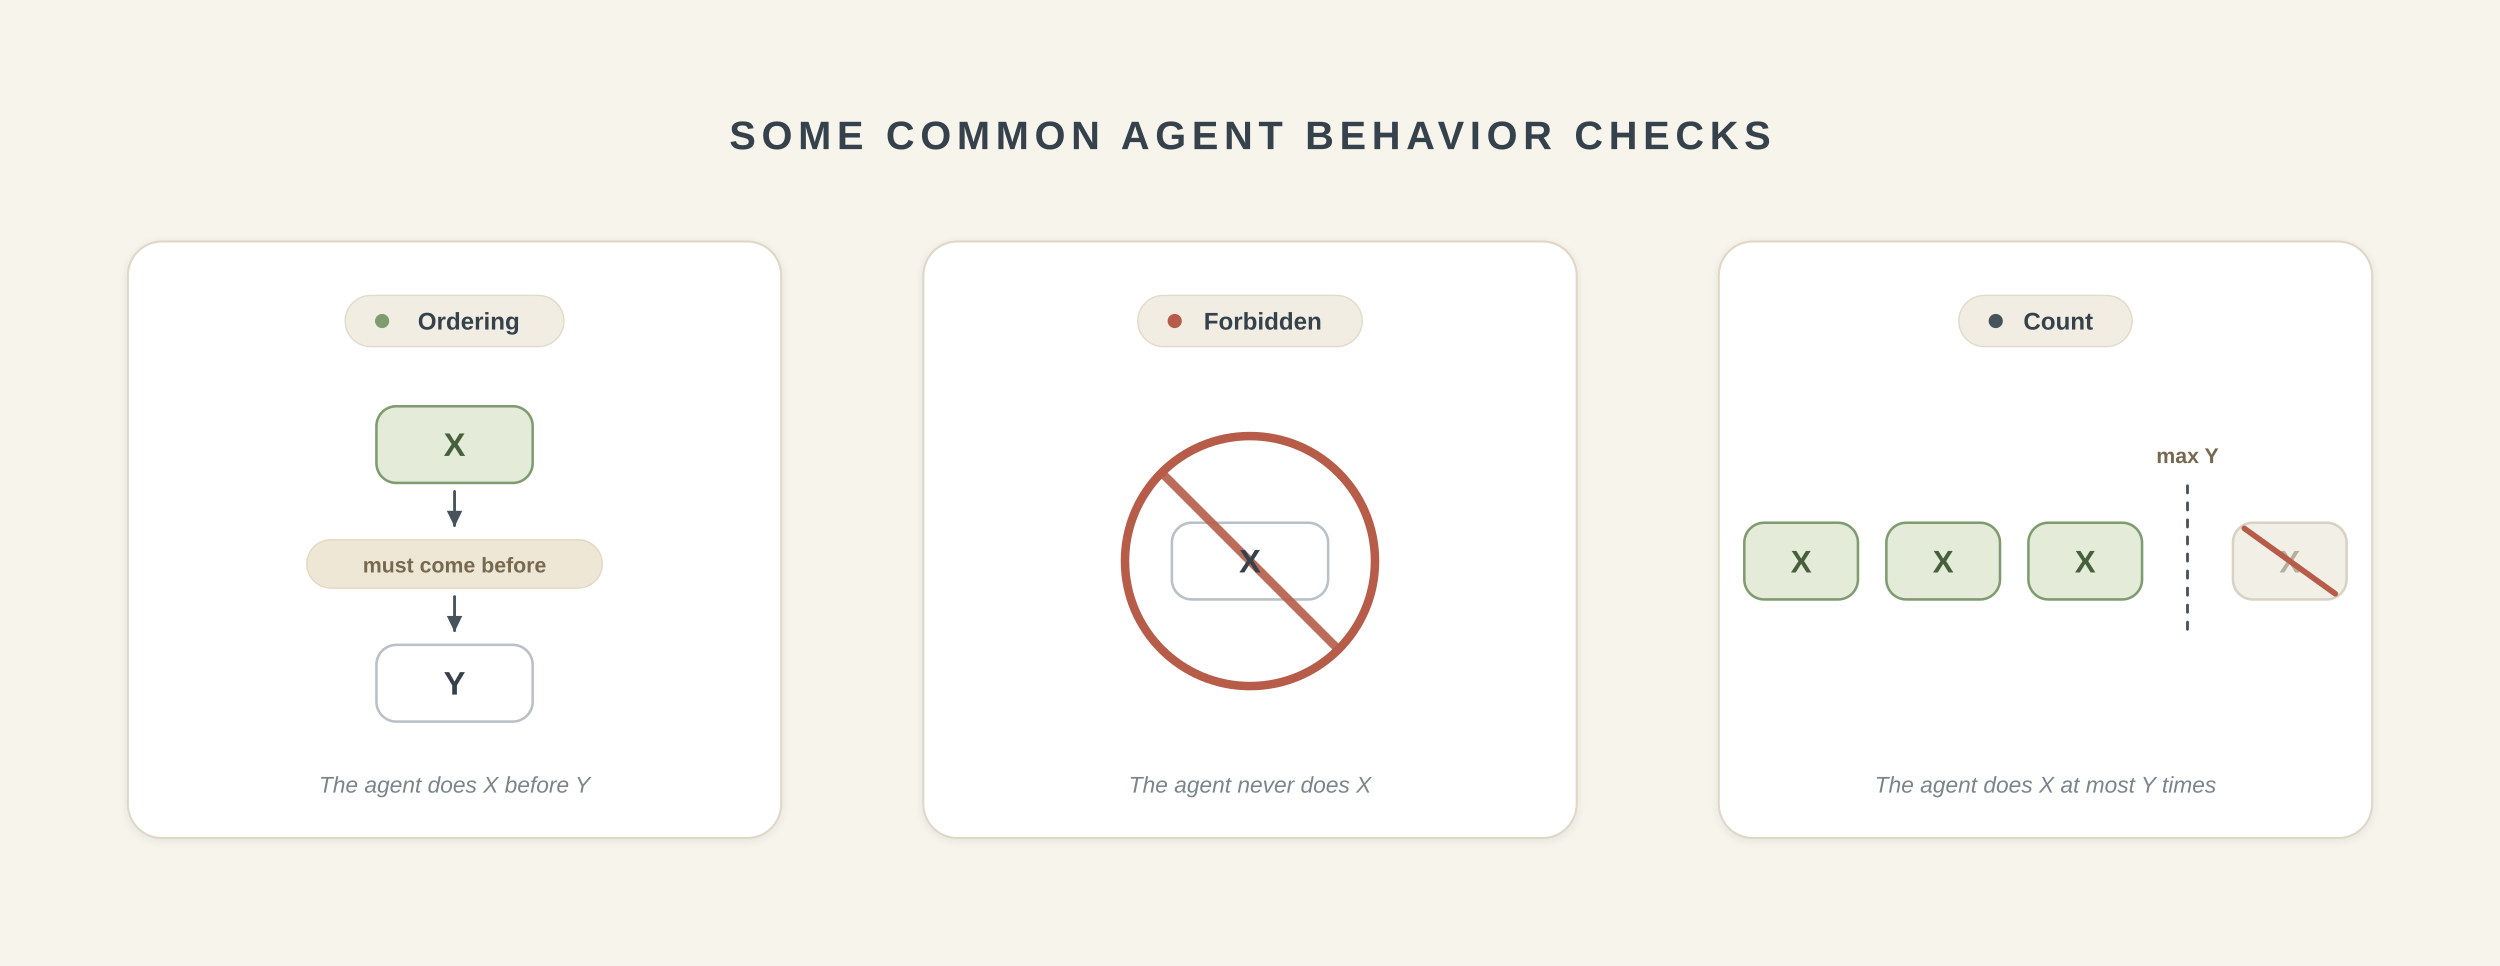
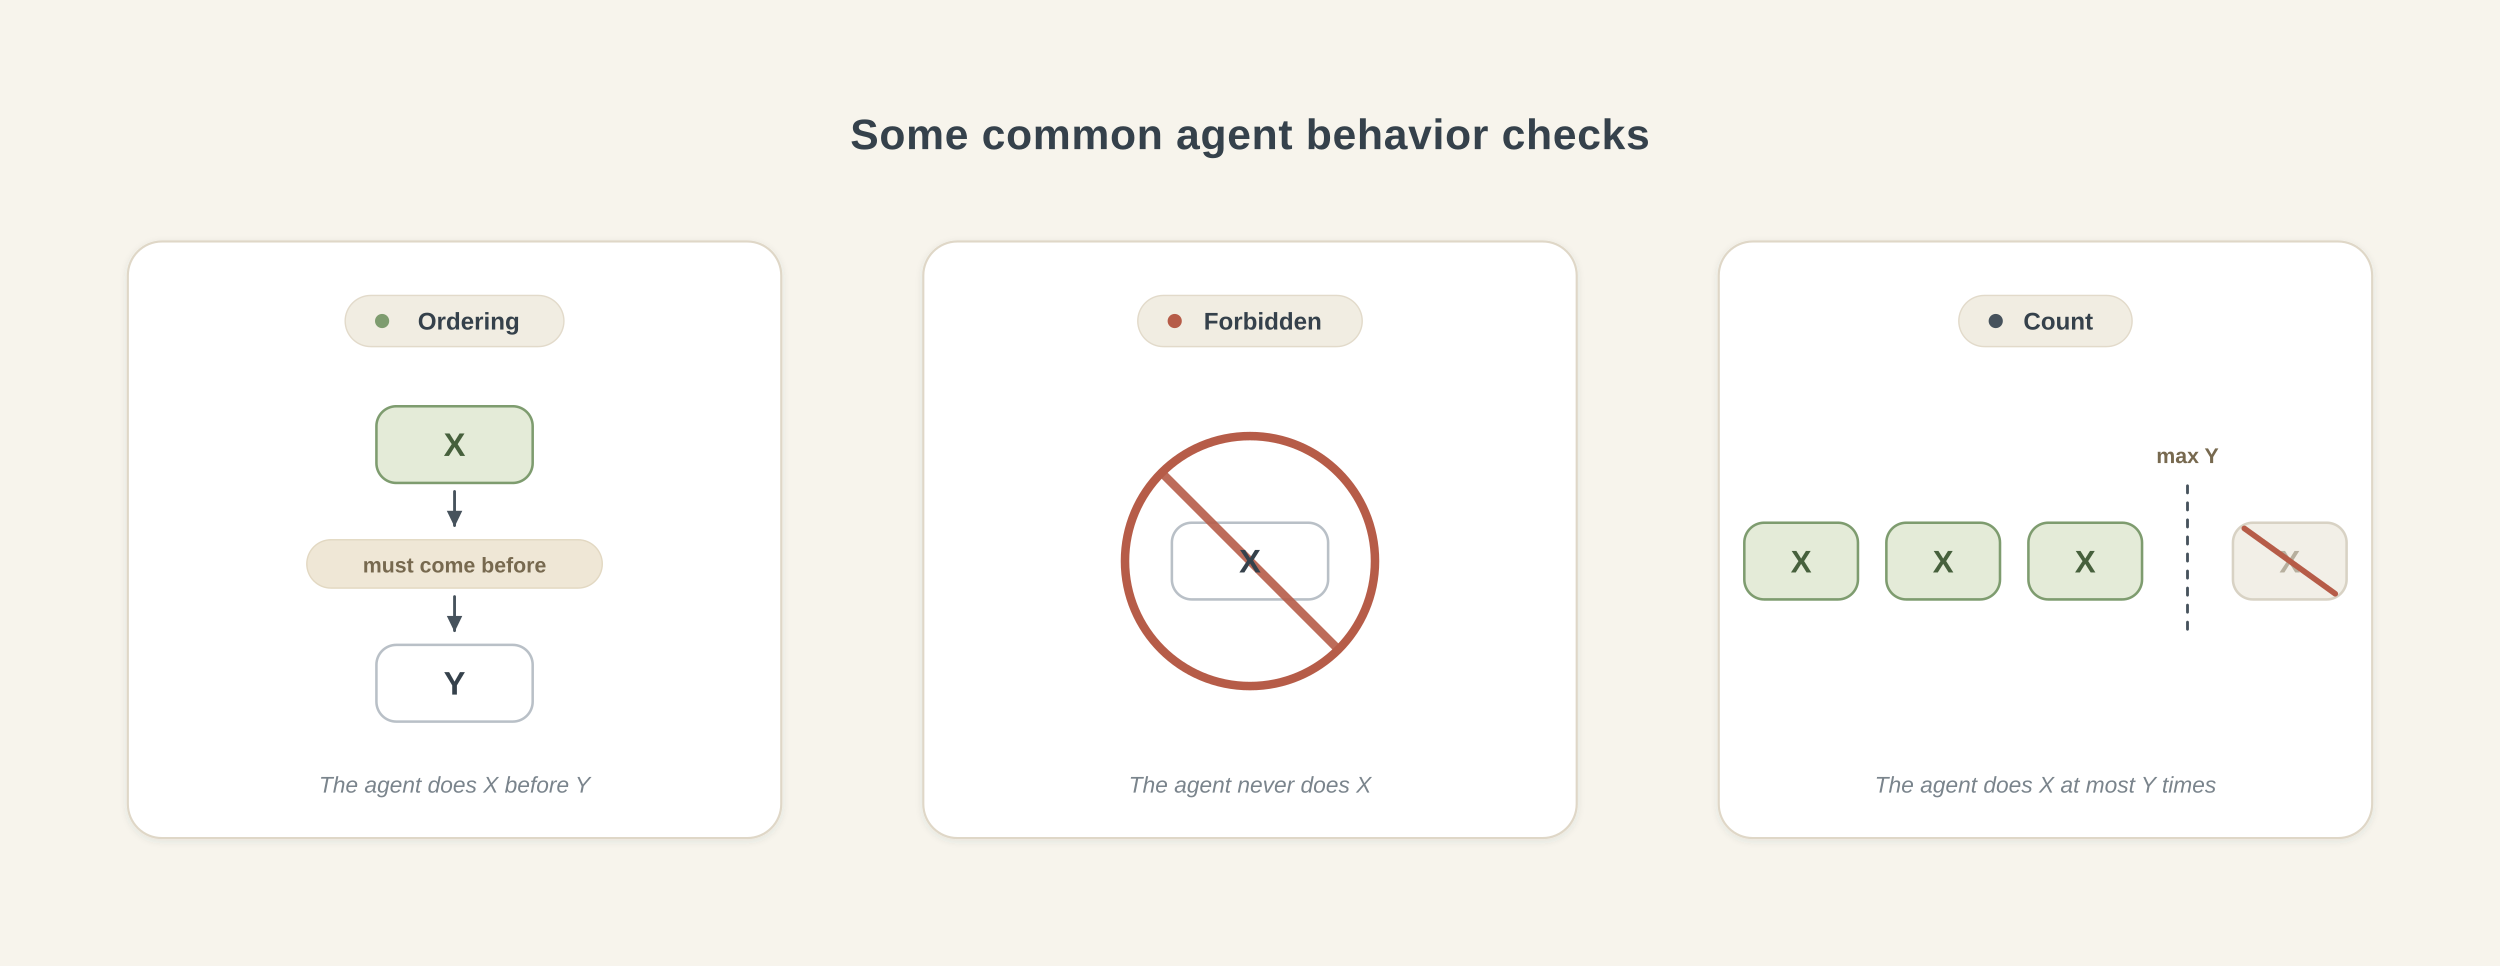
<svg xmlns="http://www.w3.org/2000/svg" viewBox="0 0 1760 680" font-family="Poppins, 'Avenir Next', 'Nunito Sans', 'Segoe UI', 'Helvetica Neue', Arial, sans-serif">
  <defs>
    <marker id="arrow3" viewBox="0 0 10 10" refX="8.5" refY="5" markerWidth="6.5" markerHeight="6.5" orient="auto-start-reverse">
      <path d="M0.5,0.8 L9.2,5 L0.5,9.2 Z" fill="#46525C" />
    </marker>
    <filter id="soft3" x="-20%" y="-20%" width="140%" height="140%">
      <feDropShadow dx="0" dy="1.5" stdDeviation="2.5" flood-color="#3A4650" flood-opacity="0.10" />
    </filter>
  </defs>
  <rect width="1760" height="680" fill="#F7F4EC" />
-   <text x="880" y="105" text-anchor="middle" font-size="28" font-weight="600" letter-spacing="4" fill="#35414B">SOME COMMON AGENT BEHAVIOR CHECKS</text>
+   <text x="880" y="105" text-anchor="middle" font-size="30" font-weight="600" letter-spacing="0.5" fill="#35414B">Some common agent behavior checks</text>
  <rect x="90" y="170" width="460" height="420" rx="24" fill="#FFFFFF" stroke="#DFD7C7" stroke-width="1.5" filter="url(#soft3)" />
  <rect x="243" y="208" width="154" height="36" rx="18" fill="#F1EDE2" stroke="#E2DACA" stroke-width="1" />
  <circle cx="269" cy="226" r="5" fill="#7E9C6F" />
  <text x="330" y="232" text-anchor="middle" font-size="17" font-weight="600" fill="#35414B">Ordering</text>
  <rect x="265" y="286" width="110" height="54" rx="14" fill="#E4EBD8" stroke="#7E9C6F" stroke-width="1.8" />
  <text x="320" y="321" text-anchor="middle" font-size="23" font-weight="600" fill="#46603C">X</text>
  <line x1="320" y1="346" x2="320" y2="370" stroke="#46525C" stroke-width="2" stroke-linecap="round" marker-end="url(#arrow3)" />
  <rect x="216" y="380" width="208" height="34" rx="17" fill="#EFE7D6" stroke="#E2D8C2" stroke-width="1" />
  <text x="320" y="403" text-anchor="middle" font-size="15" font-weight="600" fill="#77694F">must come before</text>
  <line x1="320" y1="420" x2="320" y2="444" stroke="#46525C" stroke-width="2" stroke-linecap="round" marker-end="url(#arrow3)" />
  <rect x="265" y="454" width="110" height="54" rx="14" fill="#FFFFFF" stroke="#B9C0C7" stroke-width="1.8" />
  <text x="320" y="489" text-anchor="middle" font-size="23" font-weight="600" fill="#35414B">Y</text>
  <text x="320" y="558" text-anchor="middle" font-size="16" font-style="italic" fill="#7A848C">The agent does X before Y</text>
  <rect x="650" y="170" width="460" height="420" rx="24" fill="#FFFFFF" stroke="#DFD7C7" stroke-width="1.5" filter="url(#soft3)" />
  <rect x="801" y="208" width="158" height="36" rx="18" fill="#F1EDE2" stroke="#E2DACA" stroke-width="1" />
  <circle cx="827" cy="226" r="5" fill="#B65C48" />
  <text x="889" y="232" text-anchor="middle" font-size="17" font-weight="600" fill="#35414B">Forbidden</text>
  <rect x="825" y="368" width="110" height="54" rx="14" fill="#FFFFFF" stroke="#B9C0C7" stroke-width="1.8" />
  <circle cx="880" cy="395" r="88" fill="none" stroke="#B65C48" stroke-width="6" />
  <line x1="818" y1="333" x2="942" y2="457" stroke="#B65C48" stroke-width="6" stroke-linecap="round" opacity="0.9" />
  <text x="880" y="403" text-anchor="middle" font-size="23" font-weight="600" fill="#35414B">X</text>
  <text x="880" y="558" text-anchor="middle" font-size="16" font-style="italic" fill="#7A848C">The agent never does X</text>
  <rect x="1210" y="170" width="460" height="420" rx="24" fill="#FFFFFF" stroke="#DFD7C7" stroke-width="1.5" filter="url(#soft3)" />
  <rect x="1379" y="208" width="122" height="36" rx="18" fill="#F1EDE2" stroke="#E2DACA" stroke-width="1" />
  <circle cx="1405" cy="226" r="5" fill="#46525C" />
  <text x="1449" y="232" text-anchor="middle" font-size="17" font-weight="600" fill="#35414B">Count</text>
  <rect x="1228" y="368" width="80" height="54" rx="14" fill="#E4EBD8" stroke="#7E9C6F" stroke-width="1.8" />
  <text x="1268" y="403" text-anchor="middle" font-size="22" font-weight="600" fill="#46603C">X</text>
  <rect x="1328" y="368" width="80" height="54" rx="14" fill="#E4EBD8" stroke="#7E9C6F" stroke-width="1.8" />
  <text x="1368" y="403" text-anchor="middle" font-size="22" font-weight="600" fill="#46603C">X</text>
  <rect x="1428" y="368" width="80" height="54" rx="14" fill="#E4EBD8" stroke="#7E9C6F" stroke-width="1.8" />
  <text x="1468" y="403" text-anchor="middle" font-size="22" font-weight="600" fill="#46603C">X</text>
  <line x1="1540" y1="342" x2="1540" y2="448" stroke="#46525C" stroke-width="2" stroke-dasharray="5 7" stroke-linecap="round" />
  <text x="1540" y="326" text-anchor="middle" font-size="15" font-weight="600" fill="#77694F">max Y</text>
  <rect x="1572" y="368" width="80" height="54" rx="14" fill="#F2EFE7" stroke="#D8D2C4" stroke-width="1.8" />
  <text x="1612" y="403" text-anchor="middle" font-size="22" font-weight="600" fill="#B7AF9E">X</text>
  <line x1="1580" y1="372" x2="1644" y2="418" stroke="#B65C48" stroke-width="4" stroke-linecap="round" />
  <text x="1440" y="558" text-anchor="middle" font-size="16" font-style="italic" fill="#7A848C">The agent does X at most Y times</text>
</svg>
